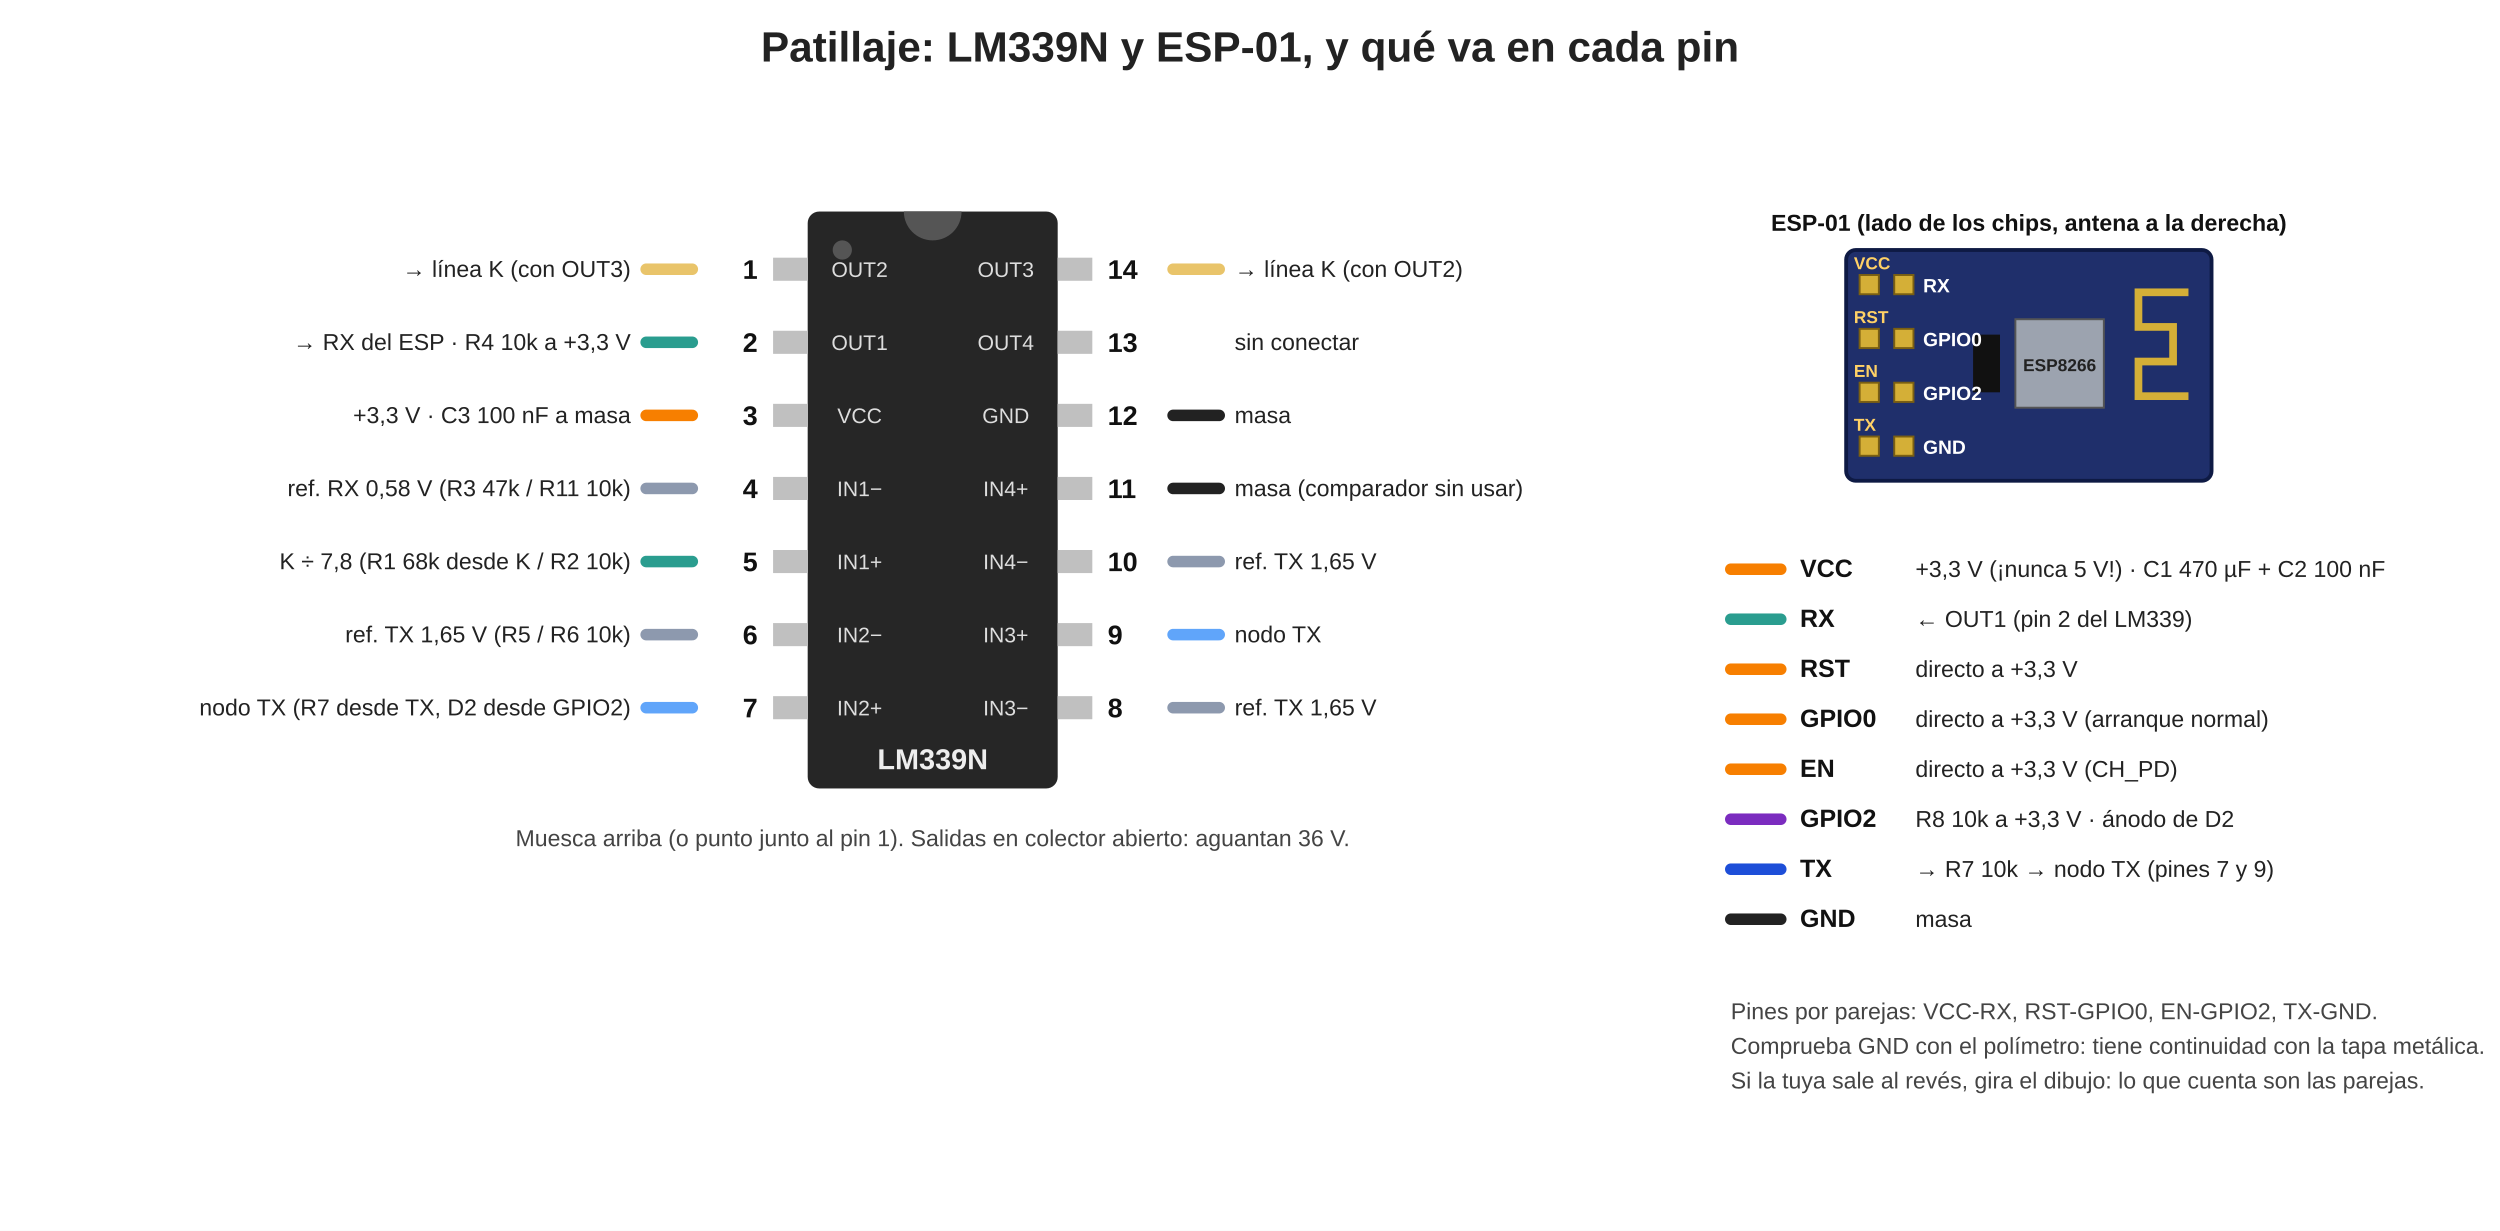
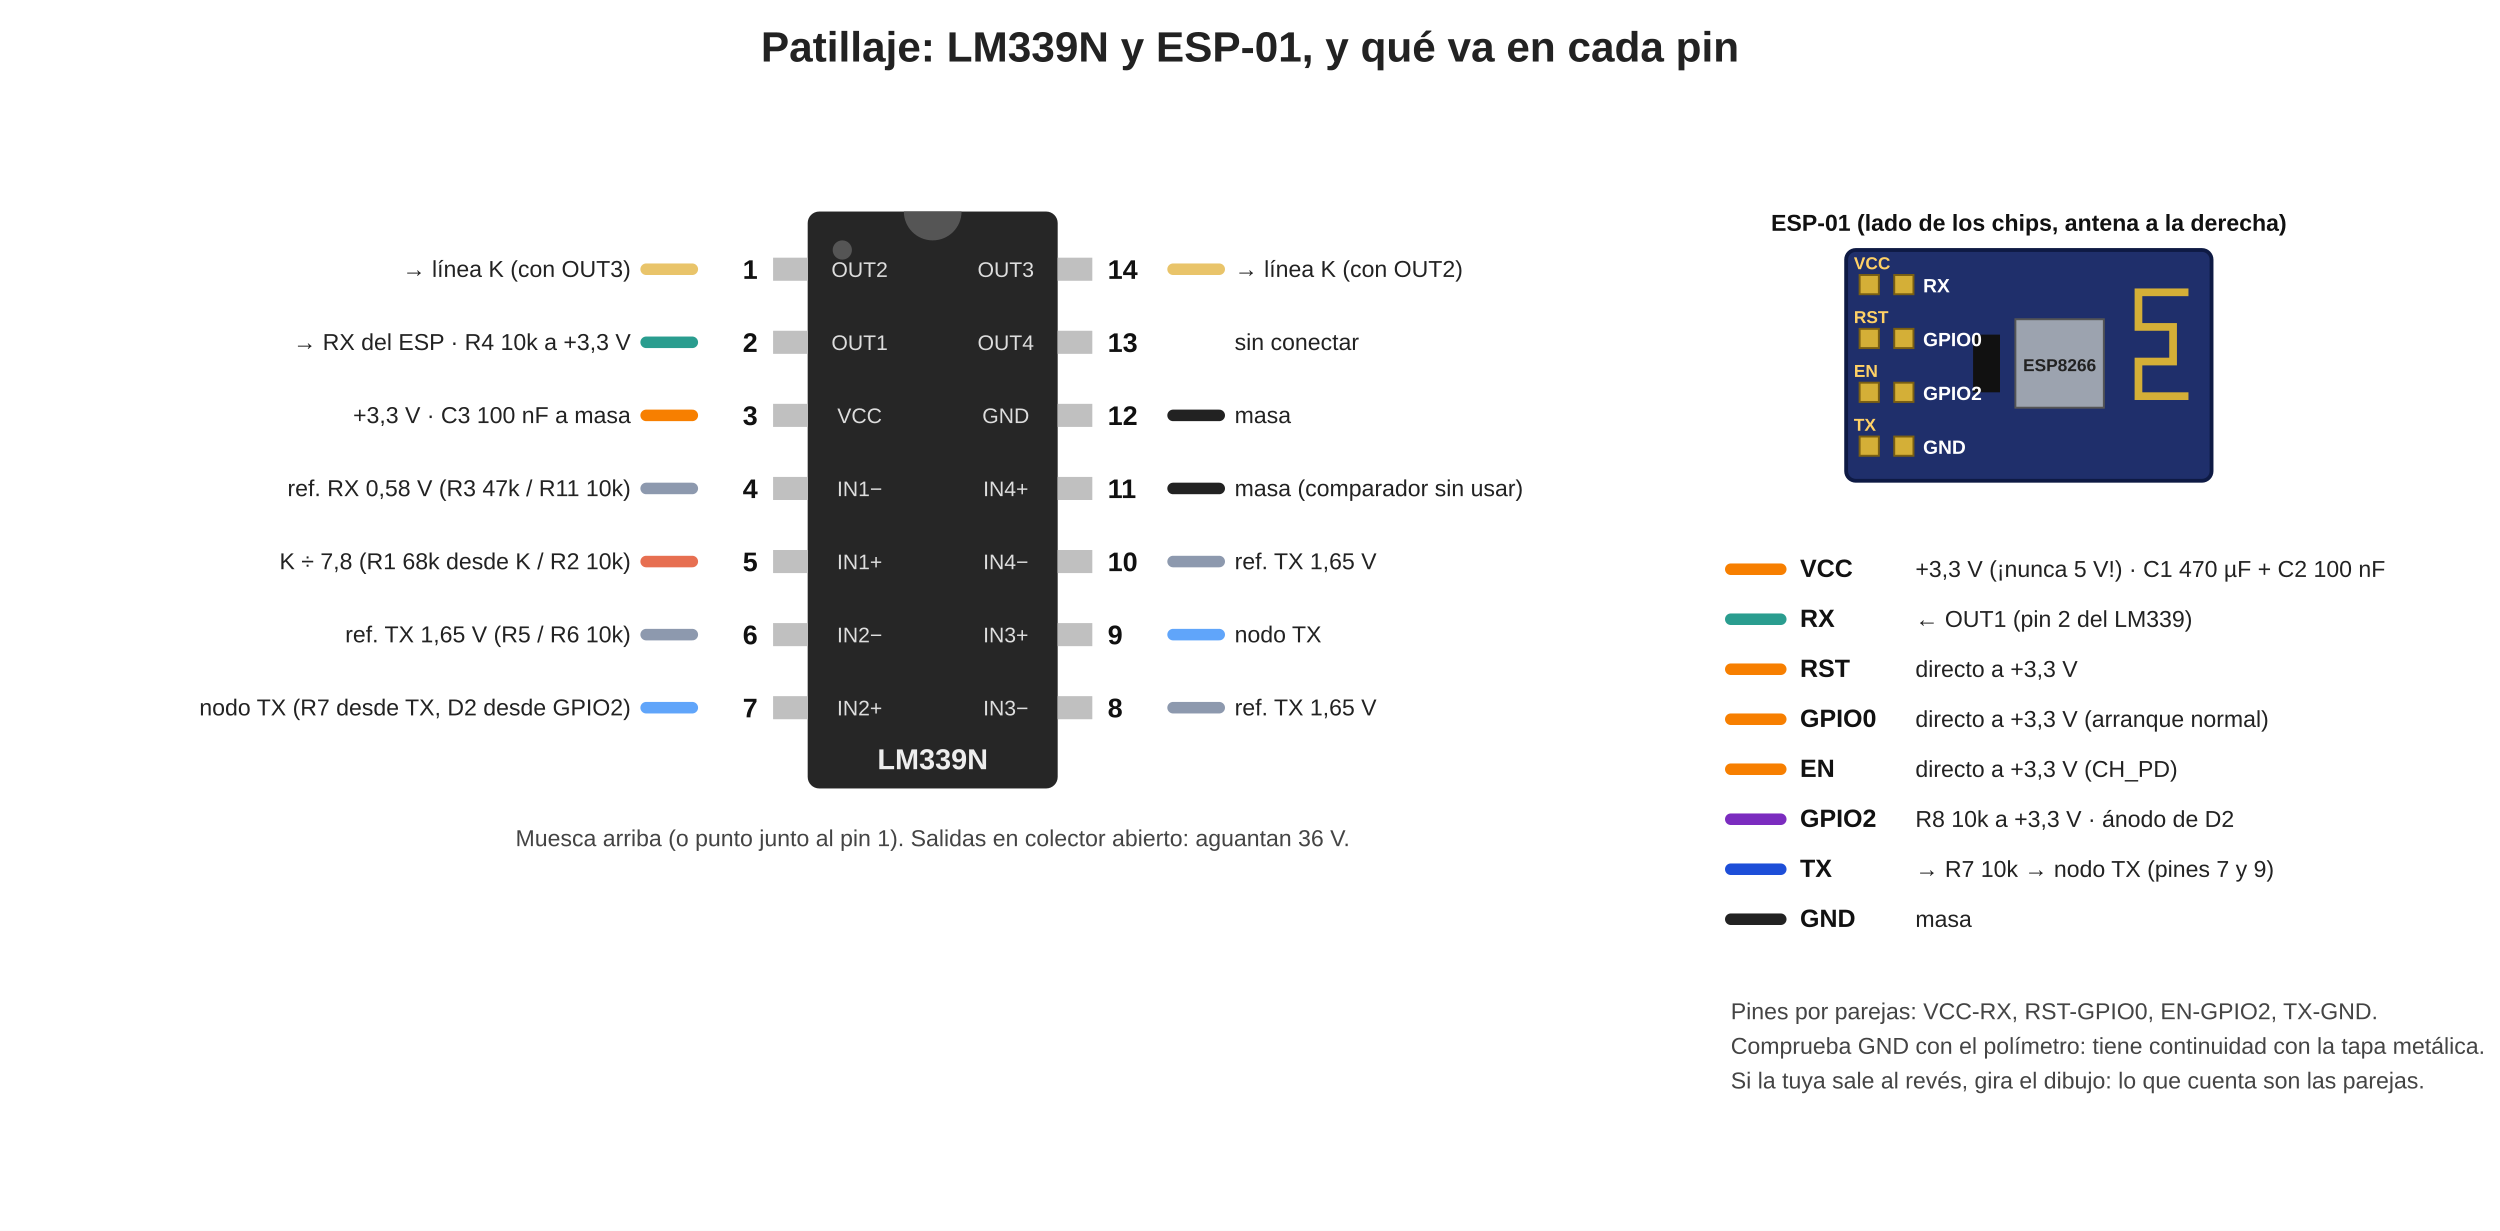
<svg xmlns="http://www.w3.org/2000/svg" width="1300" height="640" viewBox="0 0 1300 640">
  <rect width="1300" height="640" fill="#fff" />
  <text x="650.0" y="32.0" font-family="Arial,Helvetica,sans-serif" font-size="22" fill="#222" text-anchor="middle" font-weight="bold">Patillaje: LM339N y ESP-01, y qué va en cada pin</text>
  <rect x="420" y="110" width="130" height="300" rx="6" fill="#262626" />
  <path d="M470,110 A15,15 0 0 0 500,110" fill="#555" />
  <circle cx="438" cy="130" r="5" fill="#555" />
  <text x="485.0" y="400.0" font-family="Arial,Helvetica,sans-serif" font-size="15" fill="#eee" text-anchor="middle" font-weight="bold">LM339N</text>
  <rect x="402" y="134" width="18" height="12" fill="#c0c0c0" />
  <text x="447.0" y="144.0" font-family="Arial,Helvetica,sans-serif" font-size="11" fill="#ddd" text-anchor="middle" font-weight="normal">OUT2</text>
  <text x="394.0" y="145.0" font-family="Arial,Helvetica,sans-serif" font-size="14" fill="#111" text-anchor="end" font-weight="bold">1</text>
  <line x1="360" y1="140" x2="336" y2="140" stroke="#e9c46a" stroke-width="6" stroke-linecap="round" />
  <text x="328.0" y="144.0" font-family="Arial,Helvetica,sans-serif" font-size="12" fill="#222" text-anchor="end" font-weight="normal">→ línea K (con OUT3)</text>
  <rect x="550" y="134" width="18" height="12" fill="#c0c0c0" />
  <text x="523.0" y="144.0" font-family="Arial,Helvetica,sans-serif" font-size="11" fill="#ddd" text-anchor="middle" font-weight="normal">OUT3</text>
  <text x="576.0" y="145.0" font-family="Arial,Helvetica,sans-serif" font-size="14" fill="#111" text-anchor="start" font-weight="bold">14</text>
  <line x1="610" y1="140" x2="634" y2="140" stroke="#e9c46a" stroke-width="6" stroke-linecap="round" />
  <text x="642.0" y="144.0" font-family="Arial,Helvetica,sans-serif" font-size="12" fill="#222" text-anchor="start" font-weight="normal">→ línea K (con OUT2)</text>
  <rect x="402" y="172" width="18" height="12" fill="#c0c0c0" />
  <text x="447.0" y="182.0" font-family="Arial,Helvetica,sans-serif" font-size="11" fill="#ddd" text-anchor="middle" font-weight="normal">OUT1</text>
  <text x="394.0" y="183.0" font-family="Arial,Helvetica,sans-serif" font-size="14" fill="#111" text-anchor="end" font-weight="bold">2</text>
  <line x1="360" y1="178" x2="336" y2="178" stroke="#2a9d8f" stroke-width="6" stroke-linecap="round" />
  <text x="328.0" y="182.0" font-family="Arial,Helvetica,sans-serif" font-size="12" fill="#222" text-anchor="end" font-weight="normal">→ RX del ESP · R4 10k a +3,3 V</text>
  <rect x="550" y="172" width="18" height="12" fill="#c0c0c0" />
  <text x="523.0" y="182.0" font-family="Arial,Helvetica,sans-serif" font-size="11" fill="#ddd" text-anchor="middle" font-weight="normal">OUT4</text>
  <text x="576.0" y="183.0" font-family="Arial,Helvetica,sans-serif" font-size="14" fill="#111" text-anchor="start" font-weight="bold">13</text>
  <text x="642.0" y="182.0" font-family="Arial,Helvetica,sans-serif" font-size="12" fill="#222" text-anchor="start" font-weight="normal">sin conectar</text>
  <rect x="402" y="210" width="18" height="12" fill="#c0c0c0" />
  <text x="447.0" y="220.0" font-family="Arial,Helvetica,sans-serif" font-size="11" fill="#ddd" text-anchor="middle" font-weight="normal">VCC</text>
  <text x="394.0" y="221.0" font-family="Arial,Helvetica,sans-serif" font-size="14" fill="#111" text-anchor="end" font-weight="bold">3</text>
  <line x1="360" y1="216" x2="336" y2="216" stroke="#f77f00" stroke-width="6" stroke-linecap="round" />
  <text x="328.0" y="220.0" font-family="Arial,Helvetica,sans-serif" font-size="12" fill="#222" text-anchor="end" font-weight="normal">+3,3 V · C3 100 nF a masa</text>
  <rect x="550" y="210" width="18" height="12" fill="#c0c0c0" />
  <text x="523.0" y="220.0" font-family="Arial,Helvetica,sans-serif" font-size="11" fill="#ddd" text-anchor="middle" font-weight="normal">GND</text>
  <text x="576.0" y="221.0" font-family="Arial,Helvetica,sans-serif" font-size="14" fill="#111" text-anchor="start" font-weight="bold">12</text>
  <line x1="610" y1="216" x2="634" y2="216" stroke="#222222" stroke-width="6" stroke-linecap="round" />
  <text x="642.0" y="220.0" font-family="Arial,Helvetica,sans-serif" font-size="12" fill="#222" text-anchor="start" font-weight="normal">masa</text>
  <rect x="402" y="248" width="18" height="12" fill="#c0c0c0" />
  <text x="447.0" y="258.0" font-family="Arial,Helvetica,sans-serif" font-size="11" fill="#ddd" text-anchor="middle" font-weight="normal">IN1−</text>
  <text x="394.0" y="259.0" font-family="Arial,Helvetica,sans-serif" font-size="14" fill="#111" text-anchor="end" font-weight="bold">4</text>
  <line x1="360" y1="254" x2="336" y2="254" stroke="#8d99ae" stroke-width="6" stroke-linecap="round" />
  <text x="328.0" y="258.0" font-family="Arial,Helvetica,sans-serif" font-size="12" fill="#222" text-anchor="end" font-weight="normal">ref. RX 0,58 V (R3 47k / R11 10k)</text>
  <rect x="550" y="248" width="18" height="12" fill="#c0c0c0" />
  <text x="523.0" y="258.0" font-family="Arial,Helvetica,sans-serif" font-size="11" fill="#ddd" text-anchor="middle" font-weight="normal">IN4+</text>
  <text x="576.0" y="259.0" font-family="Arial,Helvetica,sans-serif" font-size="14" fill="#111" text-anchor="start" font-weight="bold">11</text>
  <line x1="610" y1="254" x2="634" y2="254" stroke="#222222" stroke-width="6" stroke-linecap="round" />
  <text x="642.0" y="258.0" font-family="Arial,Helvetica,sans-serif" font-size="12" fill="#222" text-anchor="start" font-weight="normal">masa (comparador sin usar)</text>
  <rect x="402" y="286" width="18" height="12" fill="#c0c0c0" />
  <text x="447.0" y="296.0" font-family="Arial,Helvetica,sans-serif" font-size="11" fill="#ddd" text-anchor="middle" font-weight="normal">IN1+</text>
  <text x="394.0" y="297.0" font-family="Arial,Helvetica,sans-serif" font-size="14" fill="#111" text-anchor="end" font-weight="bold">5</text>
-   <line x1="360" y1="292" x2="336" y2="292" stroke="#2a9d8f" stroke-width="6" stroke-linecap="round" />
+   <line x1="360" y1="292" x2="336" y2="292" stroke="#e76f51" stroke-width="6" stroke-linecap="round" />
  <text x="328.0" y="296.0" font-family="Arial,Helvetica,sans-serif" font-size="12" fill="#222" text-anchor="end" font-weight="normal">K ÷ 7,8 (R1 68k desde K / R2 10k)</text>
  <rect x="550" y="286" width="18" height="12" fill="#c0c0c0" />
  <text x="523.0" y="296.0" font-family="Arial,Helvetica,sans-serif" font-size="11" fill="#ddd" text-anchor="middle" font-weight="normal">IN4−</text>
  <text x="576.0" y="297.0" font-family="Arial,Helvetica,sans-serif" font-size="14" fill="#111" text-anchor="start" font-weight="bold">10</text>
  <line x1="610" y1="292" x2="634" y2="292" stroke="#8d99ae" stroke-width="6" stroke-linecap="round" />
  <text x="642.0" y="296.0" font-family="Arial,Helvetica,sans-serif" font-size="12" fill="#222" text-anchor="start" font-weight="normal">ref. TX 1,65 V</text>
  <rect x="402" y="324" width="18" height="12" fill="#c0c0c0" />
  <text x="447.0" y="334.0" font-family="Arial,Helvetica,sans-serif" font-size="11" fill="#ddd" text-anchor="middle" font-weight="normal">IN2−</text>
  <text x="394.0" y="335.0" font-family="Arial,Helvetica,sans-serif" font-size="14" fill="#111" text-anchor="end" font-weight="bold">6</text>
  <line x1="360" y1="330" x2="336" y2="330" stroke="#8d99ae" stroke-width="6" stroke-linecap="round" />
  <text x="328.0" y="334.0" font-family="Arial,Helvetica,sans-serif" font-size="12" fill="#222" text-anchor="end" font-weight="normal">ref. TX 1,65 V (R5 / R6 10k)</text>
  <rect x="550" y="324" width="18" height="12" fill="#c0c0c0" />
  <text x="523.0" y="334.0" font-family="Arial,Helvetica,sans-serif" font-size="11" fill="#ddd" text-anchor="middle" font-weight="normal">IN3+</text>
  <text x="576.0" y="335.0" font-family="Arial,Helvetica,sans-serif" font-size="14" fill="#111" text-anchor="start" font-weight="bold">9</text>
  <line x1="610" y1="330" x2="634" y2="330" stroke="#60a5fa" stroke-width="6" stroke-linecap="round" />
  <text x="642.0" y="334.0" font-family="Arial,Helvetica,sans-serif" font-size="12" fill="#222" text-anchor="start" font-weight="normal">nodo TX</text>
  <rect x="402" y="362" width="18" height="12" fill="#c0c0c0" />
  <text x="447.0" y="372.0" font-family="Arial,Helvetica,sans-serif" font-size="11" fill="#ddd" text-anchor="middle" font-weight="normal">IN2+</text>
  <text x="394.0" y="373.0" font-family="Arial,Helvetica,sans-serif" font-size="14" fill="#111" text-anchor="end" font-weight="bold">7</text>
  <line x1="360" y1="368" x2="336" y2="368" stroke="#60a5fa" stroke-width="6" stroke-linecap="round" />
  <text x="328.0" y="372.0" font-family="Arial,Helvetica,sans-serif" font-size="12" fill="#222" text-anchor="end" font-weight="normal">nodo TX (R7 desde TX, D2 desde GPIO2)</text>
  <rect x="550" y="362" width="18" height="12" fill="#c0c0c0" />
  <text x="523.0" y="372.0" font-family="Arial,Helvetica,sans-serif" font-size="11" fill="#ddd" text-anchor="middle" font-weight="normal">IN3−</text>
  <text x="576.0" y="373.0" font-family="Arial,Helvetica,sans-serif" font-size="14" fill="#111" text-anchor="start" font-weight="bold">8</text>
  <line x1="610" y1="368" x2="634" y2="368" stroke="#8d99ae" stroke-width="6" stroke-linecap="round" />
  <text x="642.0" y="372.0" font-family="Arial,Helvetica,sans-serif" font-size="12" fill="#222" text-anchor="start" font-weight="normal">ref. TX 1,65 V</text>
  <text x="485.0" y="440.0" font-family="Arial,Helvetica,sans-serif" font-size="12" fill="#444" text-anchor="middle" font-weight="normal">Muesca arriba (o punto junto al pin 1). Salidas en colector abierto: aguantan 36 V.</text>
  <rect x="960" y="130" width="190" height="120" rx="5" fill="#1f2f6b" stroke="#0e1a44" stroke-width="2" />
  <path d="M1138,152 h-26 v18 h18 v18 h-18 v18 h26" fill="none" stroke="#d4af37" stroke-width="4" />
  <rect x="1048" y="166" width="46" height="46" fill="#9ca3af" stroke="#555" />
  <text x="1071.0" y="193.0" font-family="Arial,Helvetica,sans-serif" font-size="9" fill="#222" text-anchor="middle" font-weight="bold">ESP8266</text>
  <rect x="1026" y="174" width="14" height="30" fill="#111" />
  <text x="1055.0" y="120.0" font-family="Arial,Helvetica,sans-serif" font-size="12" fill="#111" text-anchor="middle" font-weight="bold">ESP-01 (lado de los chips, antena a la derecha)</text>
  <rect x="967" y="143" width="10" height="10" fill="#d4af37" stroke="#7a5f12" />
  <rect x="985" y="143" width="10" height="10" fill="#d4af37" stroke="#7a5f12" />
  <text x="1000.0" y="152.0" font-family="Arial,Helvetica,sans-serif" font-size="10" fill="#fff" text-anchor="start" font-weight="bold">RX</text>
  <text x="964.0" y="140.0" font-family="Arial,Helvetica,sans-serif" font-size="9" fill="#ffd166" text-anchor="start" font-weight="bold">VCC</text>
  <rect x="967" y="171" width="10" height="10" fill="#d4af37" stroke="#7a5f12" />
  <rect x="985" y="171" width="10" height="10" fill="#d4af37" stroke="#7a5f12" />
  <text x="1000.0" y="180.0" font-family="Arial,Helvetica,sans-serif" font-size="10" fill="#fff" text-anchor="start" font-weight="bold">GPIO0</text>
  <text x="964.0" y="168.0" font-family="Arial,Helvetica,sans-serif" font-size="9" fill="#ffd166" text-anchor="start" font-weight="bold">RST</text>
  <rect x="967" y="199" width="10" height="10" fill="#d4af37" stroke="#7a5f12" />
  <rect x="985" y="199" width="10" height="10" fill="#d4af37" stroke="#7a5f12" />
  <text x="1000.0" y="208.0" font-family="Arial,Helvetica,sans-serif" font-size="10" fill="#fff" text-anchor="start" font-weight="bold">GPIO2</text>
  <text x="964.0" y="196.0" font-family="Arial,Helvetica,sans-serif" font-size="9" fill="#ffd166" text-anchor="start" font-weight="bold">EN</text>
  <rect x="967" y="227" width="10" height="10" fill="#d4af37" stroke="#7a5f12" />
  <rect x="985" y="227" width="10" height="10" fill="#d4af37" stroke="#7a5f12" />
  <text x="1000.0" y="236.0" font-family="Arial,Helvetica,sans-serif" font-size="10" fill="#fff" text-anchor="start" font-weight="bold">GND</text>
  <text x="964.0" y="224.0" font-family="Arial,Helvetica,sans-serif" font-size="9" fill="#ffd166" text-anchor="start" font-weight="bold">TX</text>
  <line x1="900" y1="296" x2="926" y2="296" stroke="#f77f00" stroke-width="6" stroke-linecap="round" />
  <text x="936.0" y="300.0" font-family="Arial,Helvetica,sans-serif" font-size="13" fill="#111" text-anchor="start" font-weight="bold">VCC</text>
  <text x="996.0" y="300.0" font-family="Arial,Helvetica,sans-serif" font-size="12" fill="#222" text-anchor="start" font-weight="normal">+3,3 V (¡nunca 5 V!) · C1 470 µF + C2 100 nF</text>
  <line x1="900" y1="322" x2="926" y2="322" stroke="#2a9d8f" stroke-width="6" stroke-linecap="round" />
  <text x="936.0" y="326.0" font-family="Arial,Helvetica,sans-serif" font-size="13" fill="#111" text-anchor="start" font-weight="bold">RX</text>
  <text x="996.0" y="326.0" font-family="Arial,Helvetica,sans-serif" font-size="12" fill="#222" text-anchor="start" font-weight="normal">← OUT1 (pin 2 del LM339)</text>
  <line x1="900" y1="348" x2="926" y2="348" stroke="#f77f00" stroke-width="6" stroke-linecap="round" />
  <text x="936.0" y="352.0" font-family="Arial,Helvetica,sans-serif" font-size="13" fill="#111" text-anchor="start" font-weight="bold">RST</text>
  <text x="996.0" y="352.0" font-family="Arial,Helvetica,sans-serif" font-size="12" fill="#222" text-anchor="start" font-weight="normal">directo a +3,3 V</text>
  <line x1="900" y1="374" x2="926" y2="374" stroke="#f77f00" stroke-width="6" stroke-linecap="round" />
  <text x="936.0" y="378.0" font-family="Arial,Helvetica,sans-serif" font-size="13" fill="#111" text-anchor="start" font-weight="bold">GPIO0</text>
  <text x="996.0" y="378.0" font-family="Arial,Helvetica,sans-serif" font-size="12" fill="#222" text-anchor="start" font-weight="normal">directo a +3,3 V (arranque normal)</text>
  <line x1="900" y1="400" x2="926" y2="400" stroke="#f77f00" stroke-width="6" stroke-linecap="round" />
  <text x="936.0" y="404.0" font-family="Arial,Helvetica,sans-serif" font-size="13" fill="#111" text-anchor="start" font-weight="bold">EN</text>
  <text x="996.0" y="404.0" font-family="Arial,Helvetica,sans-serif" font-size="12" fill="#222" text-anchor="start" font-weight="normal">directo a +3,3 V (CH_PD)</text>
  <line x1="900" y1="426" x2="926" y2="426" stroke="#7b2cbf" stroke-width="6" stroke-linecap="round" />
  <text x="936.0" y="430.0" font-family="Arial,Helvetica,sans-serif" font-size="13" fill="#111" text-anchor="start" font-weight="bold">GPIO2</text>
  <text x="996.0" y="430.0" font-family="Arial,Helvetica,sans-serif" font-size="12" fill="#222" text-anchor="start" font-weight="normal">R8 10k a +3,3 V · ánodo de D2</text>
  <line x1="900" y1="452" x2="926" y2="452" stroke="#1d4ed8" stroke-width="6" stroke-linecap="round" />
  <text x="936.0" y="456.0" font-family="Arial,Helvetica,sans-serif" font-size="13" fill="#111" text-anchor="start" font-weight="bold">TX</text>
  <text x="996.0" y="456.0" font-family="Arial,Helvetica,sans-serif" font-size="12" fill="#222" text-anchor="start" font-weight="normal">→ R7 10k → nodo TX (pines 7 y 9)</text>
  <line x1="900" y1="478" x2="926" y2="478" stroke="#222222" stroke-width="6" stroke-linecap="round" />
  <text x="936.0" y="482.0" font-family="Arial,Helvetica,sans-serif" font-size="13" fill="#111" text-anchor="start" font-weight="bold">GND</text>
  <text x="996.0" y="482.0" font-family="Arial,Helvetica,sans-serif" font-size="12" fill="#222" text-anchor="start" font-weight="normal">masa</text>
  <text x="900.0" y="530.0" font-family="Arial,Helvetica,sans-serif" font-size="12" fill="#444" text-anchor="start" font-weight="normal">Pines por parejas: VCC-RX, RST-GPIO0, EN-GPIO2, TX-GND.</text>
  <text x="900.0" y="548.0" font-family="Arial,Helvetica,sans-serif" font-size="12" fill="#444" text-anchor="start" font-weight="normal">Comprueba GND con el polímetro: tiene continuidad con la tapa metálica.</text>
  <text x="900.0" y="566.0" font-family="Arial,Helvetica,sans-serif" font-size="12" fill="#444" text-anchor="start" font-weight="normal">Si la tuya sale al revés, gira el dibujo: lo que cuenta son las parejas.</text>
</svg>
